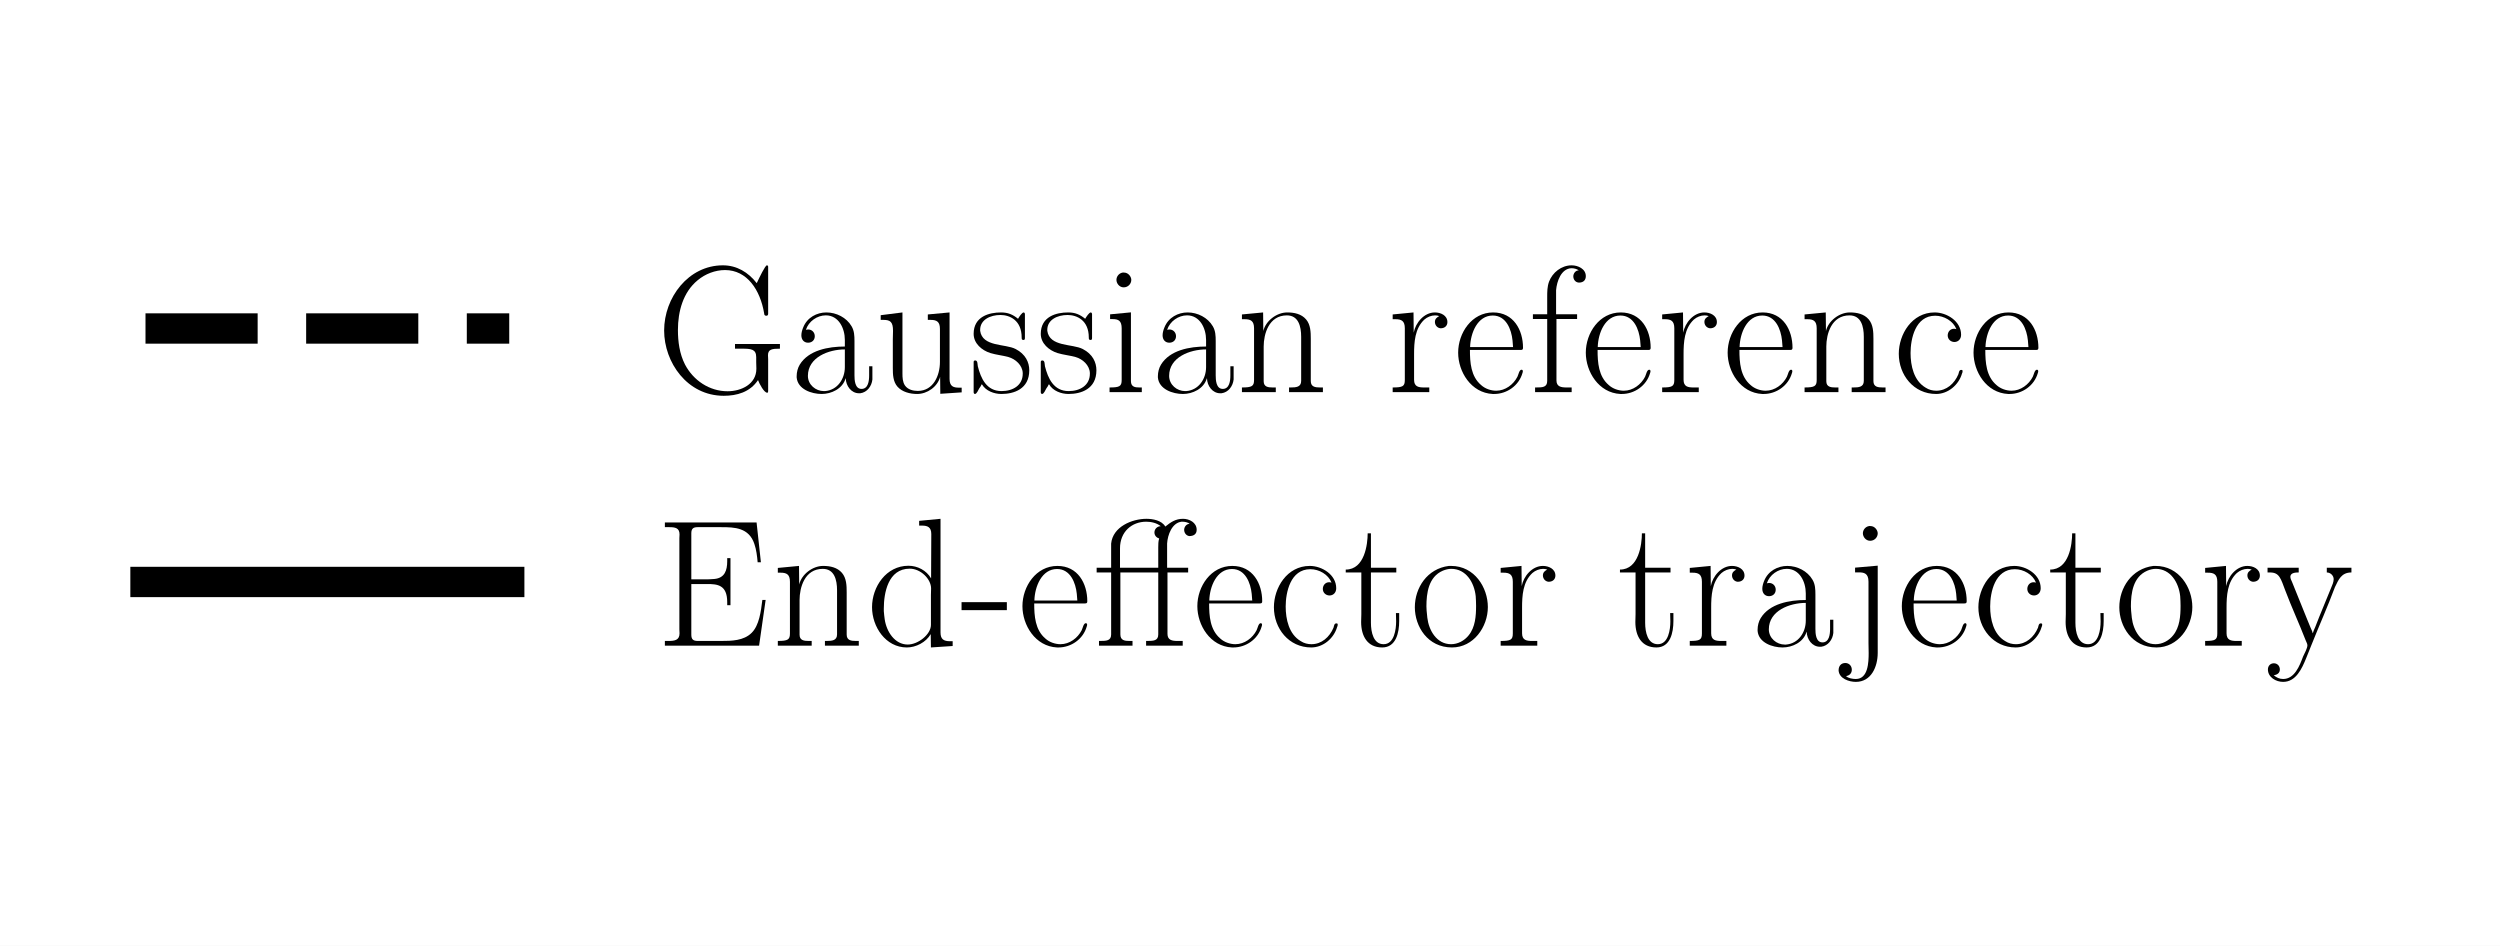
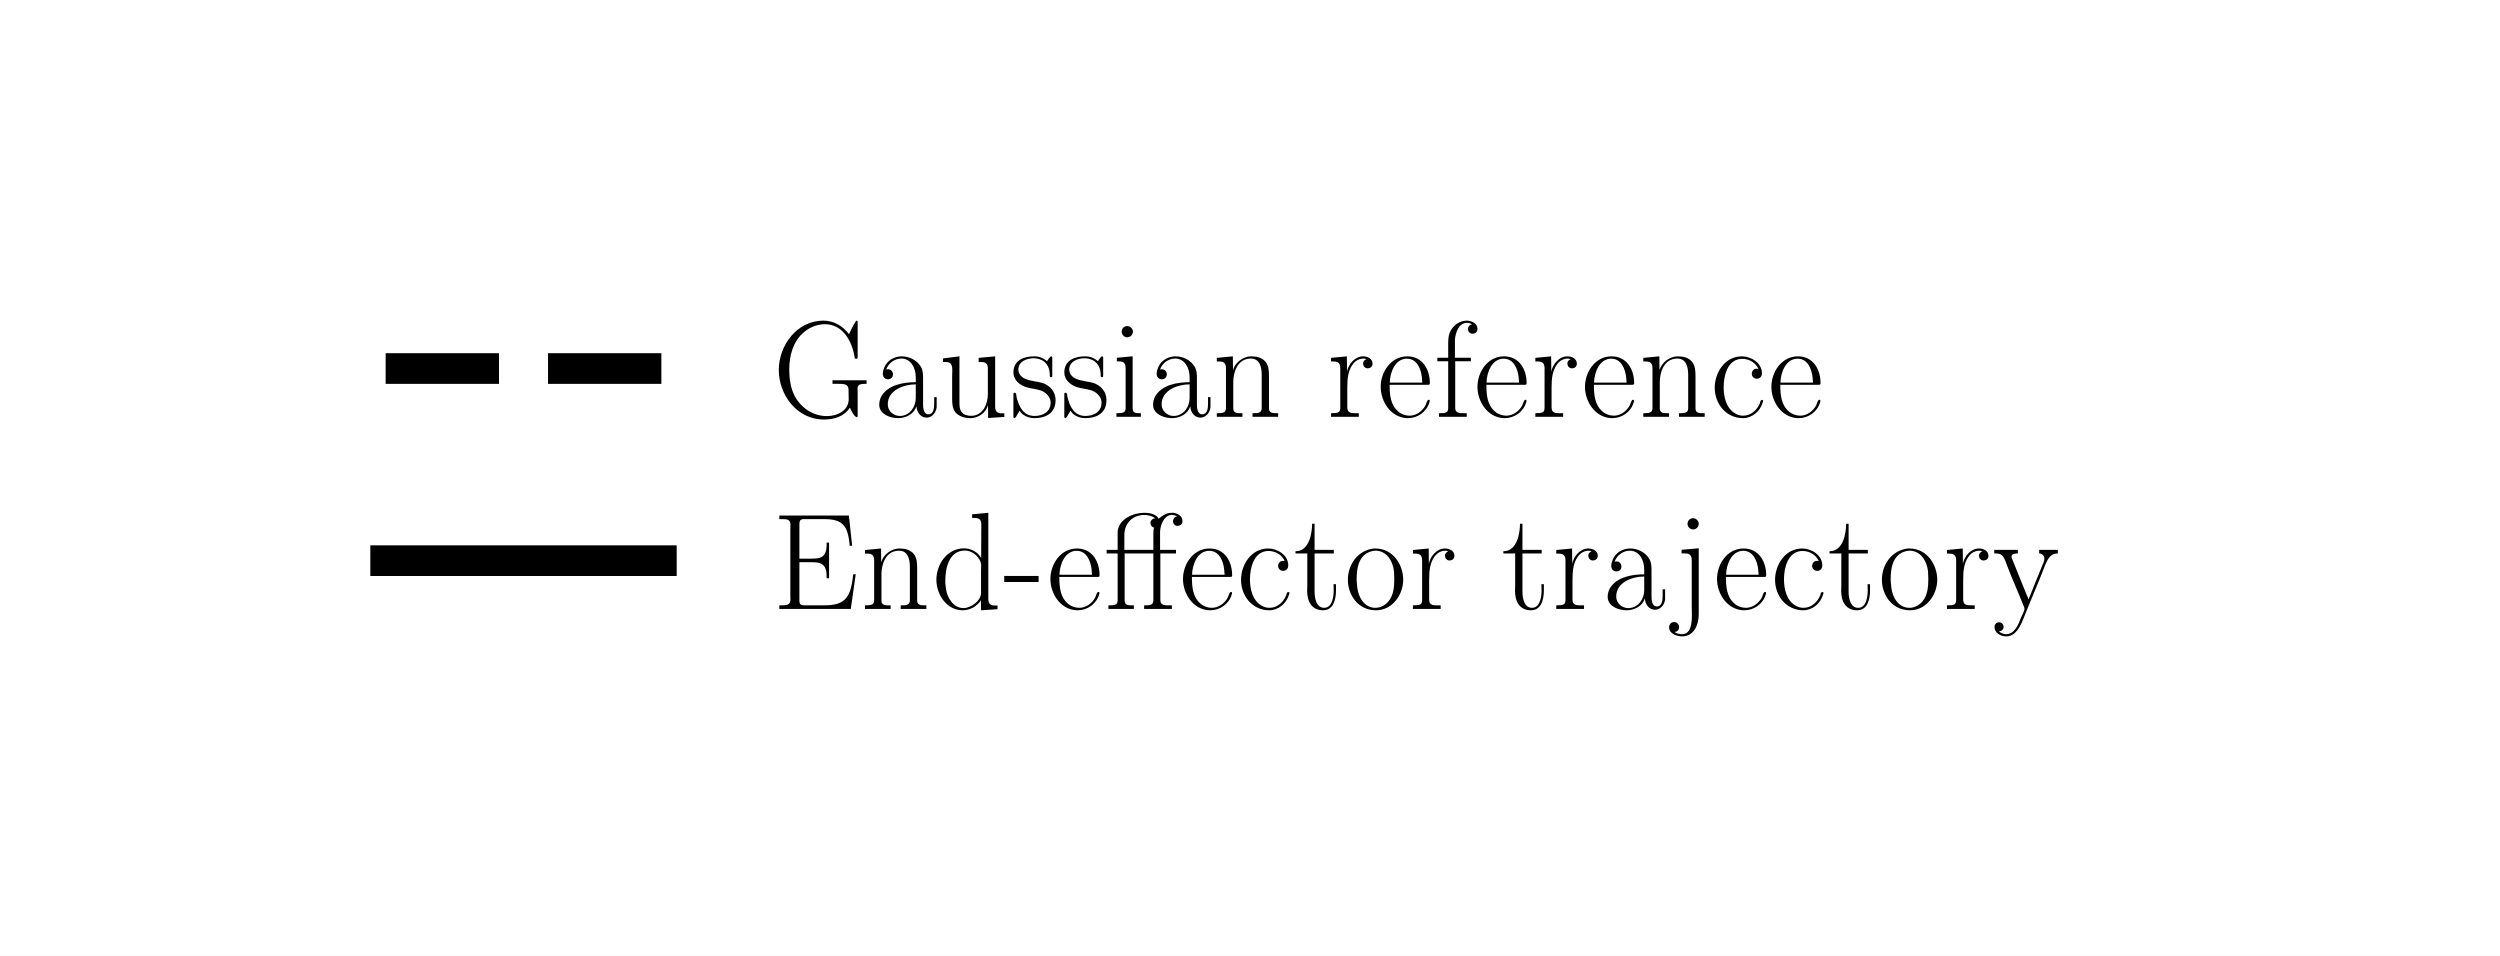
- <svg xmlns="http://www.w3.org/2000/svg" xmlns:xlink="http://www.w3.org/1999/xlink" width="247.427pt" height="93.6pt" viewBox="0 0 247.427 93.6" version="1.1">
+ <svg xmlns="http://www.w3.org/2000/svg" xmlns:xlink="http://www.w3.org/1999/xlink" width="244.8pt" height="93.6pt" viewBox="0 0 244.8 93.6" version="1.1">
  <defs>
    <style type="text/css">*{stroke-linejoin: round; stroke-linecap: butt}</style>
  </defs>
  <g id="figure_1">
    <g id="patch_1">
-       <path d="M 0 93.6  L 247.427 93.6  L 247.427 0  L 0 0  z " style="fill: #ffffff" />
+       <path d="M 0 93.6  L 244.8 93.6  L 244.8 0  L 0 0  z " style="fill: #ffffff" />
    </g>
    <g id="axes_1">
      <g id="legend_1">
        <g id="line2d_1">
-           <path d="M 14.4 32.513  L 32.4 32.513  L 50.4 32.513  " style="fill: none; stroke-dasharray: 11.1,4.8; stroke-dashoffset: 0; stroke: #000000; stroke-width: 3" />
+           <path d="M 37.762 36.085  L 51.262 36.085  L 64.762 36.085  " style="fill: none; stroke-dasharray: 11.1,4.8; stroke-dashoffset: 0; stroke: #000000; stroke-width: 3" />
        </g>
        <g id="text_1">
-           <g transform="translate(64.8 38.81279) scale(0.18 -0.18)">
+           <g transform="translate(75.56187 40.81045) scale(0.135 -0.135)">
            <defs>
              <path id="SFRM1728-34" d="M 3648 427  C 3693 304 3859 -20 3974 -20  C 4006 -20 4006 19 4006 51  L 4006 1166  C 4006 1205 4000 1257 4000 1302  C 4000 1516 4141 1536 4422 1536  L 4422 1702  L 2835 1702  L 2835 1536  L 3084 1536  C 3398 1536 3584 1522 3584 1237  L 3584 1062  C 3584 984 3590 907 3590 829  C 3590 284 3059 32 2572 32  C 1932 32 1363 414 1068 978  C 876 1354 819 1786 819 2197  C 819 2847 998 3528 1516 3953  C 1785 4178 2137 4313 2483 4313  C 3257 4313 3725 3619 3865 2782  C 3865 2744 3878 2699 3936 2699  C 3981 2699 4006 2718 4006 2770  L 4006 4422  C 4006 4447 4000 4480 3961 4480  C 3904 4480 3699 4056 3603 3850  C 3302 4236 2899 4480 2406 4480  C 1190 4480 332 3342 332 2178  C 332 1056 1145 -128 2438 -128  C 2899 -128 3366 0 3648 427  z " transform="scale(0.015625)" />
              <path id="SFRM1728-77" d="M 620 2201  C 716 2502 1017 2713 1324 2713  C 1772 2713 1996 2265 1996 1843  L 1996 1612  C 1414 1612 716 1484 403 972  C 332 857 294 704 294 569  L 294 518  C 332 102 819 -64 1177 -64  C 1516 -64 1913 115 2022 486  L 2028 486  C 2035 224 2220 -39 2496 -39  L 2540 -39  C 2784 -7 2944 211 2969 448  L 2969 915  L 2854 915  L 2854 595  C 2854 396 2822 115 2585 115  C 2348 115 2336 435 2336 595  L 2336 1804  C 2336 1990 2329 2169 2233 2329  C 2054 2636 1696 2816 1344 2816  C 1011 2816 665 2643 524 2284  C 492 2208 460 2105 460 2009  C 460 1849 556 1747 697 1747  C 832 1747 934 1836 934 1977  C 934 2112 832 2214 704 2214  C 678 2214 646 2208 620 2201  z M 1996 1510  L 1996 883  C 1996 467 1734 70 1292 38  L 1254 38  C 966 38 691 262 691 576  C 691 1235 1427 1510 1996 1510  z " transform="scale(0.015625)" />
              <path id="SFRM1728-1de" d="M 256 2719  L 256 2553  L 352 2553  C 595 2553 691 2483 691 2164  C 691 2062 684 1959 684 1864  L 684 855  C 684 625 691 370 851 191  C 1017 6 1292 -64 1542 -64  C 1900 -64 2265 191 2355 542  L 2361 -58  L 3116 -7  L 3116 159  L 3020 159  C 2816 159 2688 210 2688 472  L 2688 2816  L 1920 2745  L 1920 2553  L 2022 2553  C 2240 2553 2348 2483 2348 2234  L 2348 1066  C 2348 593 2118 44 1568 44  C 1401 44 1216 89 1113 236  C 1030 357 1024 517 1024 663  L 1024 2816  L 256 2719  z " transform="scale(0.015625)" />
              <path id="SFRM1728-1bd" d="M 480 275  L 492 275  C 627 44 921 -64 1177 -64  C 1619 -64 2163 108 2163 774  C 2163 1056 2028 1344 1683 1523  C 1318 1715 505 1593 428 2169  L 428 2201  C 428 2560 787 2726 1145 2726  C 1472 2726 1894 2540 1894 1932  C 1894 1881 1894 1843 1958 1843  C 2003 1843 2009 1875 2009 1920  L 2009 2752  C 2009 2777 1996 2816 1964 2816  C 1907 2816 1811 2668 1766 2592  C 1580 2745 1408 2816 1164 2816  C 748 2816 198 2675 198 2060  C 198 1721 486 1478 787 1382  C 998 1318 1216 1299 1427 1241  C 1676 1171 1920 953 1932 678  L 1932 652  C 1932 243 1587 38 1184 38  C 652 38 454 486 345 915  C 332 985 345 1120 256 1120  C 204 1120 198 1094 198 1056  L 198 0  C 198 -26 211 -64 243 -64  C 307 -64 358 70 396 134  C 428 179 460 224 480 275  z " transform="scale(0.015625)" />
              <path id="SFRM1728-16b" d="M 275 2749  L 275 2581  L 364 2581  C 569 2581 684 2523 684 2253  L 684 430  C 684 205 608 166 256 166  L 256 0  L 1395 0  L 1395 166  L 1305 166  C 1158 166 1011 185 1011 391  L 1011 2819  L 275 2749  z M 716 4224  C 576 4198 499 4075 499 3966  C 499 3843 601 3702 755 3702  C 915 3702 1024 3831 1024 3966  C 1024 4076 921 4224 768 4224  C 748 4230 729 4224 716 4224  z " transform="scale(0.015625)" />
              <path id="SFRM1728-183" d="M 256 2745  L 256 2577  L 352 2577  C 563 2577 684 2520 684 2256  L 684 430  C 684 211 608 166 256 166  L 256 0  L 1452 0  L 1452 166  L 1337 166  C 1184 166 1024 185 1024 385  L 1024 1613  C 1024 2050 1203 2712 1843 2712  C 2252 2712 2348 2327 2348 1954  L 2348 397  C 2348 179 2169 166 1977 166  L 1920 166  L 1920 0  L 3116 0  L 3116 166  L 3014 166  C 2848 166 2688 185 2688 391  L 2688 1883  C 2688 2121 2681 2384 2521 2571  C 2355 2764 2105 2816 1856 2816  C 1484 2816 1094 2520 1011 2159  L 1004 2816  L 256 2745  z " transform="scale(0.015625)" />
              <path id="SFRM1728-1b6" d="M 236 2745  L 236 2577  L 332 2577  C 544 2577 665 2520 665 2256  L 665 430  C 665 204 588 166 236 166  L 236 0  L 1529 0  L 1529 166  L 1344 166  C 1152 166 992 192 992 436  L 992 1336  C 992 1761 1017 2249 1356 2565  C 1459 2655 1600 2712 1734 2712  C 1785 2712 1830 2706 1881 2687  C 1798 2642 1728 2590 1728 2481  C 1728 2372 1804 2269 1926 2256  C 2086 2256 2169 2352 2169 2475  C 2169 2712 1932 2816 1728 2816  C 1344 2816 1043 2449 979 2102  L 972 2816  L 236 2745  z " transform="scale(0.015625)" />
              <path id="SFRM1728-136" d="M 627 1491  L 2419 1491  C 2476 1491 2502 1504 2502 1568  C 2502 2195 2169 2816 1446 2816  C 691 2816 211 2092 211 1395  C 211 723 665 -26 1433 -64  L 1484 -64  C 1926 -64 2355 224 2483 678  C 2489 697 2496 716 2496 742  C 2496 774 2476 793 2451 793  C 2368 793 2342 620 2304 544  C 2163 268 1875 51 1555 51  C 1369 51 1164 121 1024 249  C 659 556 627 1049 627 1491  z M 633 1593  C 646 2092 896 2707 1433 2707  C 1907 2707 2092 2214 2131 1830  C 2144 1753 2137 1670 2150 1593  L 633 1593  z " transform="scale(0.015625)" />
              <path id="SFRM1728-149" d="M 684 2752  L 179 2752  L 179 2585  L 684 2585  L 684 396  C 684 172 518 166 294 166  L 256 166  L 256 0  L 1548 0  L 1548 166  L 1369 166  C 1177 166 1011 192 1011 416  L 1011 2585  L 1740 2585  L 1740 2752  L 998 2752  L 998 3603  C 1024 3914 1177 4365 1542 4378  C 1632 4378 1734 4352 1798 4302  C 1676 4302 1606 4181 1606 4092  C 1606 3984 1676 3876 1804 3870  C 1971 3870 2048 3965 2048 4098  C 2048 4359 1766 4480 1548 4480  C 1184 4480 870 4225 748 3901  C 684 3723 684 3539 684 3355  L 684 2752  z " transform="scale(0.015625)" />
              <path id="SFRM1728-fe" d="M 2278 2227  C 2252 2233 2220 2240 2195 2240  C 2060 2240 1971 2131 1971 2003  C 1971 1868 2080 1772 2208 1772  C 2336 1772 2444 1868 2444 2028  C 2444 2508 1939 2816 1510 2816  C 704 2816 243 2041 243 1356  C 243 608 768 -64 1561 -64  C 1984 -64 2361 256 2476 659  C 2489 678 2496 710 2496 736  L 2496 755  C 2496 780 2470 787 2451 787  C 2368 787 2368 691 2348 633  C 2208 300 1926 51 1568 51  C 1440 51 1305 83 1190 160  C 774 403 659 934 659 1382  C 659 1881 825 2700 1529 2700  C 1843 2700 2163 2515 2278 2227  z " transform="scale(0.015625)" />
            </defs>
            <use xlink:href="#SFRM1728-34" transform="scale(0.996264)" />
            <use xlink:href="#SFRM1728-77" transform="translate(73.45909 0) scale(0.996264)" />
            <use xlink:href="#SFRM1728-1de" transform="translate(120.2597 0) scale(0.996264)" />
            <use xlink:href="#SFRM1728-1bd" transform="translate(172.2638 0) scale(0.996264)" />
            <use xlink:href="#SFRM1728-1bd" transform="translate(209.1775 0) scale(0.996264)" />
            <use xlink:href="#SFRM1728-16b" transform="translate(246.0911 0) scale(0.996264)" />
            <use xlink:href="#SFRM1728-77" transform="translate(272.0772 0) scale(0.996264)" />
            <use xlink:href="#SFRM1728-183" transform="translate(318.8778 0) scale(0.996264)" />
            <use xlink:href="#SFRM1728-1b6" transform="translate(402.0716 0) scale(0.996264)" />
            <use xlink:href="#SFRM1728-136" transform="translate(438.4649 0) scale(0.996264)" />
            <use xlink:href="#SFRM1728-149" transform="translate(480.062 0) scale(0.996264)" />
            <use xlink:href="#SFRM1728-136" transform="translate(508.6499 0) scale(0.996264)" />
            <use xlink:href="#SFRM1728-1b6" transform="translate(550.2469 0) scale(0.996264)" />
            <use xlink:href="#SFRM1728-136" transform="translate(586.6402 0) scale(0.996264)" />
            <use xlink:href="#SFRM1728-183" transform="translate(628.2372 0) scale(0.996264)" />
            <use xlink:href="#SFRM1728-fe" transform="translate(680.2414 0) scale(0.996264)" />
            <use xlink:href="#SFRM1728-136" transform="translate(721.8383 0) scale(0.996264)" />
          </g>
        </g>
        <g id="line2d_2">
-           <path d="M 14.4 57.6  L 32.4 57.6  L 50.4 57.6  " style="fill: none; stroke: #000000; stroke-width: 3; stroke-linecap: square" />
+           <path d="M 37.762 54.9  L 51.262 54.9  L 64.762 54.9  " style="fill: none; stroke: #000000; stroke-width: 3; stroke-linecap: square" />
        </g>
        <g id="text_2">
-           <g transform="translate(64.8 63.9) scale(0.18 -0.18)">
+           <g transform="translate(75.56187 59.625) scale(0.135 -0.135)">
            <defs>
              <path id="SFRM1728-29" d="M 358 4352  L 358 4185  L 518 4185  C 716 4185 876 4160 876 3929  C 876 3884 870 3833 870 3795  L 870 574  C 870 530 876 485 876 434  C 876 185 691 166 486 166  L 358 166  L 358 0  L 3686 0  L 3917 1614  L 3801 1614  C 3750 1212 3693 721 3424 453  C 3142 172 2713 166 2342 166  L 1516 166  C 1350 166 1292 230 1292 389  L 1292 2176  L 1856 2176  C 2208 2176 2560 2150 2560 1538  L 2560 1429  L 2675 1429  L 2675 3091  L 2560 3091  L 2560 2982  C 2560 2656 2470 2387 2105 2355  C 1990 2342 1868 2342 1753 2342  L 1292 2342  L 1292 3968  C 1292 4121 1350 4185 1510 4185  L 2348 4185  C 2816 4185 3328 4172 3520 3590  C 3590 3385 3616 3161 3635 2944  L 3750 2944  L 3597 4352  L 358 4352  z " transform="scale(0.015625)" />
              <path id="SFRM1728-122" d="M 1907 4408  L 1907 4240  L 2009 4240  C 2201 4240 2336 4188 2336 3942  L 2329 2376  C 2163 2660 1849 2822 1529 2822  C 742 2822 243 2078 243 1359  C 243 667 723 -64 1472 -64  C 1792 -64 2150 117 2316 408  L 2323 -64  L 3091 -13  L 3091 156  L 3001 156  C 2771 156 2662 227 2662 466  L 2662 4480  L 1907 4408  z M 659 1217  L 659 1314  C 659 1851 806 2719 1574 2719  C 1964 2719 2329 2350 2329 2020  C 2329 1942 2323 1864 2323 1787  L 2323 732  C 2323 395 1868 39 1504 39  C 1049 39 755 492 691 926  C 672 1023 672 1120 659 1217  z " transform="scale(0.015625)" />
              <path id="SFRM1728-167" d="M 64 1536  L 64 1254  L 1664 1254  L 1664 1536  L 64 1536  z " transform="scale(0.015625)" />
              <path id="SFRM1728-14a" d="M 672 2752  L 160 2752  L 160 2585  L 672 2585  L 672 396  C 672 172 505 166 281 166  L 243 166  L 243 0  L 1427 0  L 1427 166  L 1312 166  C 1152 166 998 185 998 396  L 998 2585  L 2336 2585  L 2336 396  C 2336 172 2169 166 1945 166  L 1907 166  L 1907 0  L 3200 0  L 3200 166  L 3020 166  C 2828 166 2662 192 2662 416  L 2662 2585  L 3392 2585  L 3392 2752  L 2649 2752  L 2649 3609  C 2668 3914 2822 4340 3161 4378  L 3187 4378  C 3264 4378 3385 4359 3443 4302  C 3321 4302 3251 4181 3251 4092  C 3251 3990 3315 3889 3430 3870  C 3603 3870 3693 3952 3693 4092  C 3693 4352 3430 4480 3212 4480  C 2944 4480 2777 4359 2585 4206  C 2457 4429 2131 4480 1920 4480  C 1408 4480 729 4200 672 3603  L 672 2752  z M 2368 3787  C 2336 3679 2336 3577 2336 3469  L 2336 2752  L 985 2752  L 985 3438  C 985 4022 1401 4378 1913 4378  C 2086 4378 2284 4333 2425 4219  C 2304 4219 2201 4124 2201 3997  C 2201 3895 2272 3812 2368 3787  z " transform="scale(0.015625)" />
              <path id="SFRM1728-1ca" d="M 883 3968  C 883 3580 774 2687 108 2687  L 108 2585  L 659 2585  L 659 1112  C 659 1022 652 926 652 836  C 652 334 876 -64 1395 -64  C 1888 -64 1996 463 1996 868  L 1996 1151  L 1881 1151  C 1881 1054 1888 958 1888 855  C 1888 579 1824 51 1446 51  C 1088 51 998 469 998 810  L 998 2585  L 1894 2585  L 1894 2752  L 998 2752  L 998 3968  L 883 3968  z " transform="scale(0.015625)" />
              <path id="SFRM1728-18a" d="M 1414 2816  C 646 2720 211 2041 211 1356  C 211 684 659 -64 1523 -64  C 2284 -64 2790 659 2790 1363  C 2790 2048 2323 2816 1491 2816  L 1414 2816  z M 627 1235  C 627 1286 620 1337 620 1388  C 620 1849 691 2432 1203 2649  C 1299 2688 1401 2713 1497 2713  C 2022 2713 2310 2227 2361 1747  C 2368 1638 2374 1523 2374 1408  C 2374 1056 2348 652 2112 364  C 1958 172 1728 51 1491 51  C 979 51 704 544 652 985  C 640 1068 640 1152 627 1235  z " transform="scale(0.015625)" />
              <path id="SFRM1728-171" d="M 396 2755  L 396 2588  L 524 2588  C 704 2588 870 2562 870 2261  L 870 105  C 870 -17 876 -139 876 -261  C 876 -594 857 -1178 422 -1178  C 313 -1178 153 -1152 76 -1075  C 185 -1062 281 -985 281 -851  C 281 -716 185 -613 51 -613  C -84 -613 -186 -703 -186 -876  C -167 -1165 185 -1280 422 -1280  C 966 -1280 1196 -748 1196 -254  L 1196 2825  L 396 2755  z M 889 4224  C 748 4198 672 4076 672 3967  C 672 3845 774 3704 928 3704  C 1088 3704 1196 3832 1196 3967  C 1196 4076 1094 4224 940 4224  C 921 4230 902 4224 889 4224  z " transform="scale(0.015625)" />
              <path id="SFRM1728-23f" d="M 102 2752  L 102 2585  L 192 2585  C 524 2585 569 2368 729 1947  C 953 1354 1222 774 1452 180  C 1465 136 1510 72 1510 14  C 1510 -94 1408 -273 1356 -387  C 1235 -713 1056 -1178 652 -1178  C 524 -1178 416 -1127 320 -1044  C 441 -1032 537 -968 537 -840  C 537 -719 448 -623 326 -623  C 204 -623 115 -713 115 -840  C 115 -1121 403 -1280 652 -1280  C 1107 -1280 1318 -808 1465 -445  L 1657 34  C 1926 710 2227 1380 2483 2068  C 2611 2330 2707 2585 3065 2585  L 3065 2752  L 2195 2752  L 2195 2585  C 2329 2585 2438 2470 2438 2349  C 2438 2247 2387 2132 2348 2043  C 2163 1577 1964 1124 1785 652  C 1753 582 1721 512 1702 442  L 1696 442  C 1683 506 1651 569 1625 627  L 1497 939  C 1324 1373 1139 1820 966 2253  C 940 2304 908 2375 908 2432  L 908 2445  C 921 2579 1100 2585 1203 2585  L 1203 2752  L 102 2752  z " transform="scale(0.015625)" />
            </defs>
            <use xlink:href="#SFRM1728-29" transform="scale(0.996264)" />
            <use xlink:href="#SFRM1728-183" transform="translate(63.69232 0) scale(0.996264)" />
            <use xlink:href="#SFRM1728-122" transform="translate(115.6965 0) scale(0.996264)" />
            <use xlink:href="#SFRM1728-167" transform="translate(167.7006 0) scale(0.996264)" />
            <use xlink:href="#SFRM1728-136" transform="translate(198.8903 0) scale(0.996264)" />
            <use xlink:href="#SFRM1728-14a" transform="translate(240.4873 0) scale(0.996264)" />
            <use xlink:href="#SFRM1728-136" transform="translate(295.0612 0) scale(0.996264)" />
            <use xlink:href="#SFRM1728-fe" transform="translate(336.6583 0) scale(0.996264)" />
            <use xlink:href="#SFRM1728-1ca" transform="translate(378.2552 0) scale(0.996264)" />
            <use xlink:href="#SFRM1728-18a" transform="translate(414.6485 0) scale(0.996264)" />
            <use xlink:href="#SFRM1728-1b6" transform="translate(461.4491 0) scale(0.996264)" />
            <use xlink:href="#SFRM1728-1ca" transform="translate(529.0321 0) scale(0.996264)" />
            <use xlink:href="#SFRM1728-1b6" transform="translate(565.4255 0) scale(0.996264)" />
            <use xlink:href="#SFRM1728-77" transform="translate(601.8188 0) scale(0.996264)" />
            <use xlink:href="#SFRM1728-171" transform="translate(653.8231 0) scale(0.996264)" />
            <use xlink:href="#SFRM1728-136" transform="translate(682.4109 0) scale(0.996264)" />
            <use xlink:href="#SFRM1728-fe" transform="translate(724.008 0) scale(0.996264)" />
            <use xlink:href="#SFRM1728-1ca" transform="translate(765.6049 0) scale(0.996264)" />
            <use xlink:href="#SFRM1728-18a" transform="translate(801.9982 0) scale(0.996264)" />
            <use xlink:href="#SFRM1728-1b6" transform="translate(848.7988 0) scale(0.996264)" />
            <use xlink:href="#SFRM1728-23f" transform="translate(885.1921 0) scale(0.996264)" />
          </g>
        </g>
      </g>
    </g>
  </g>
</svg>
